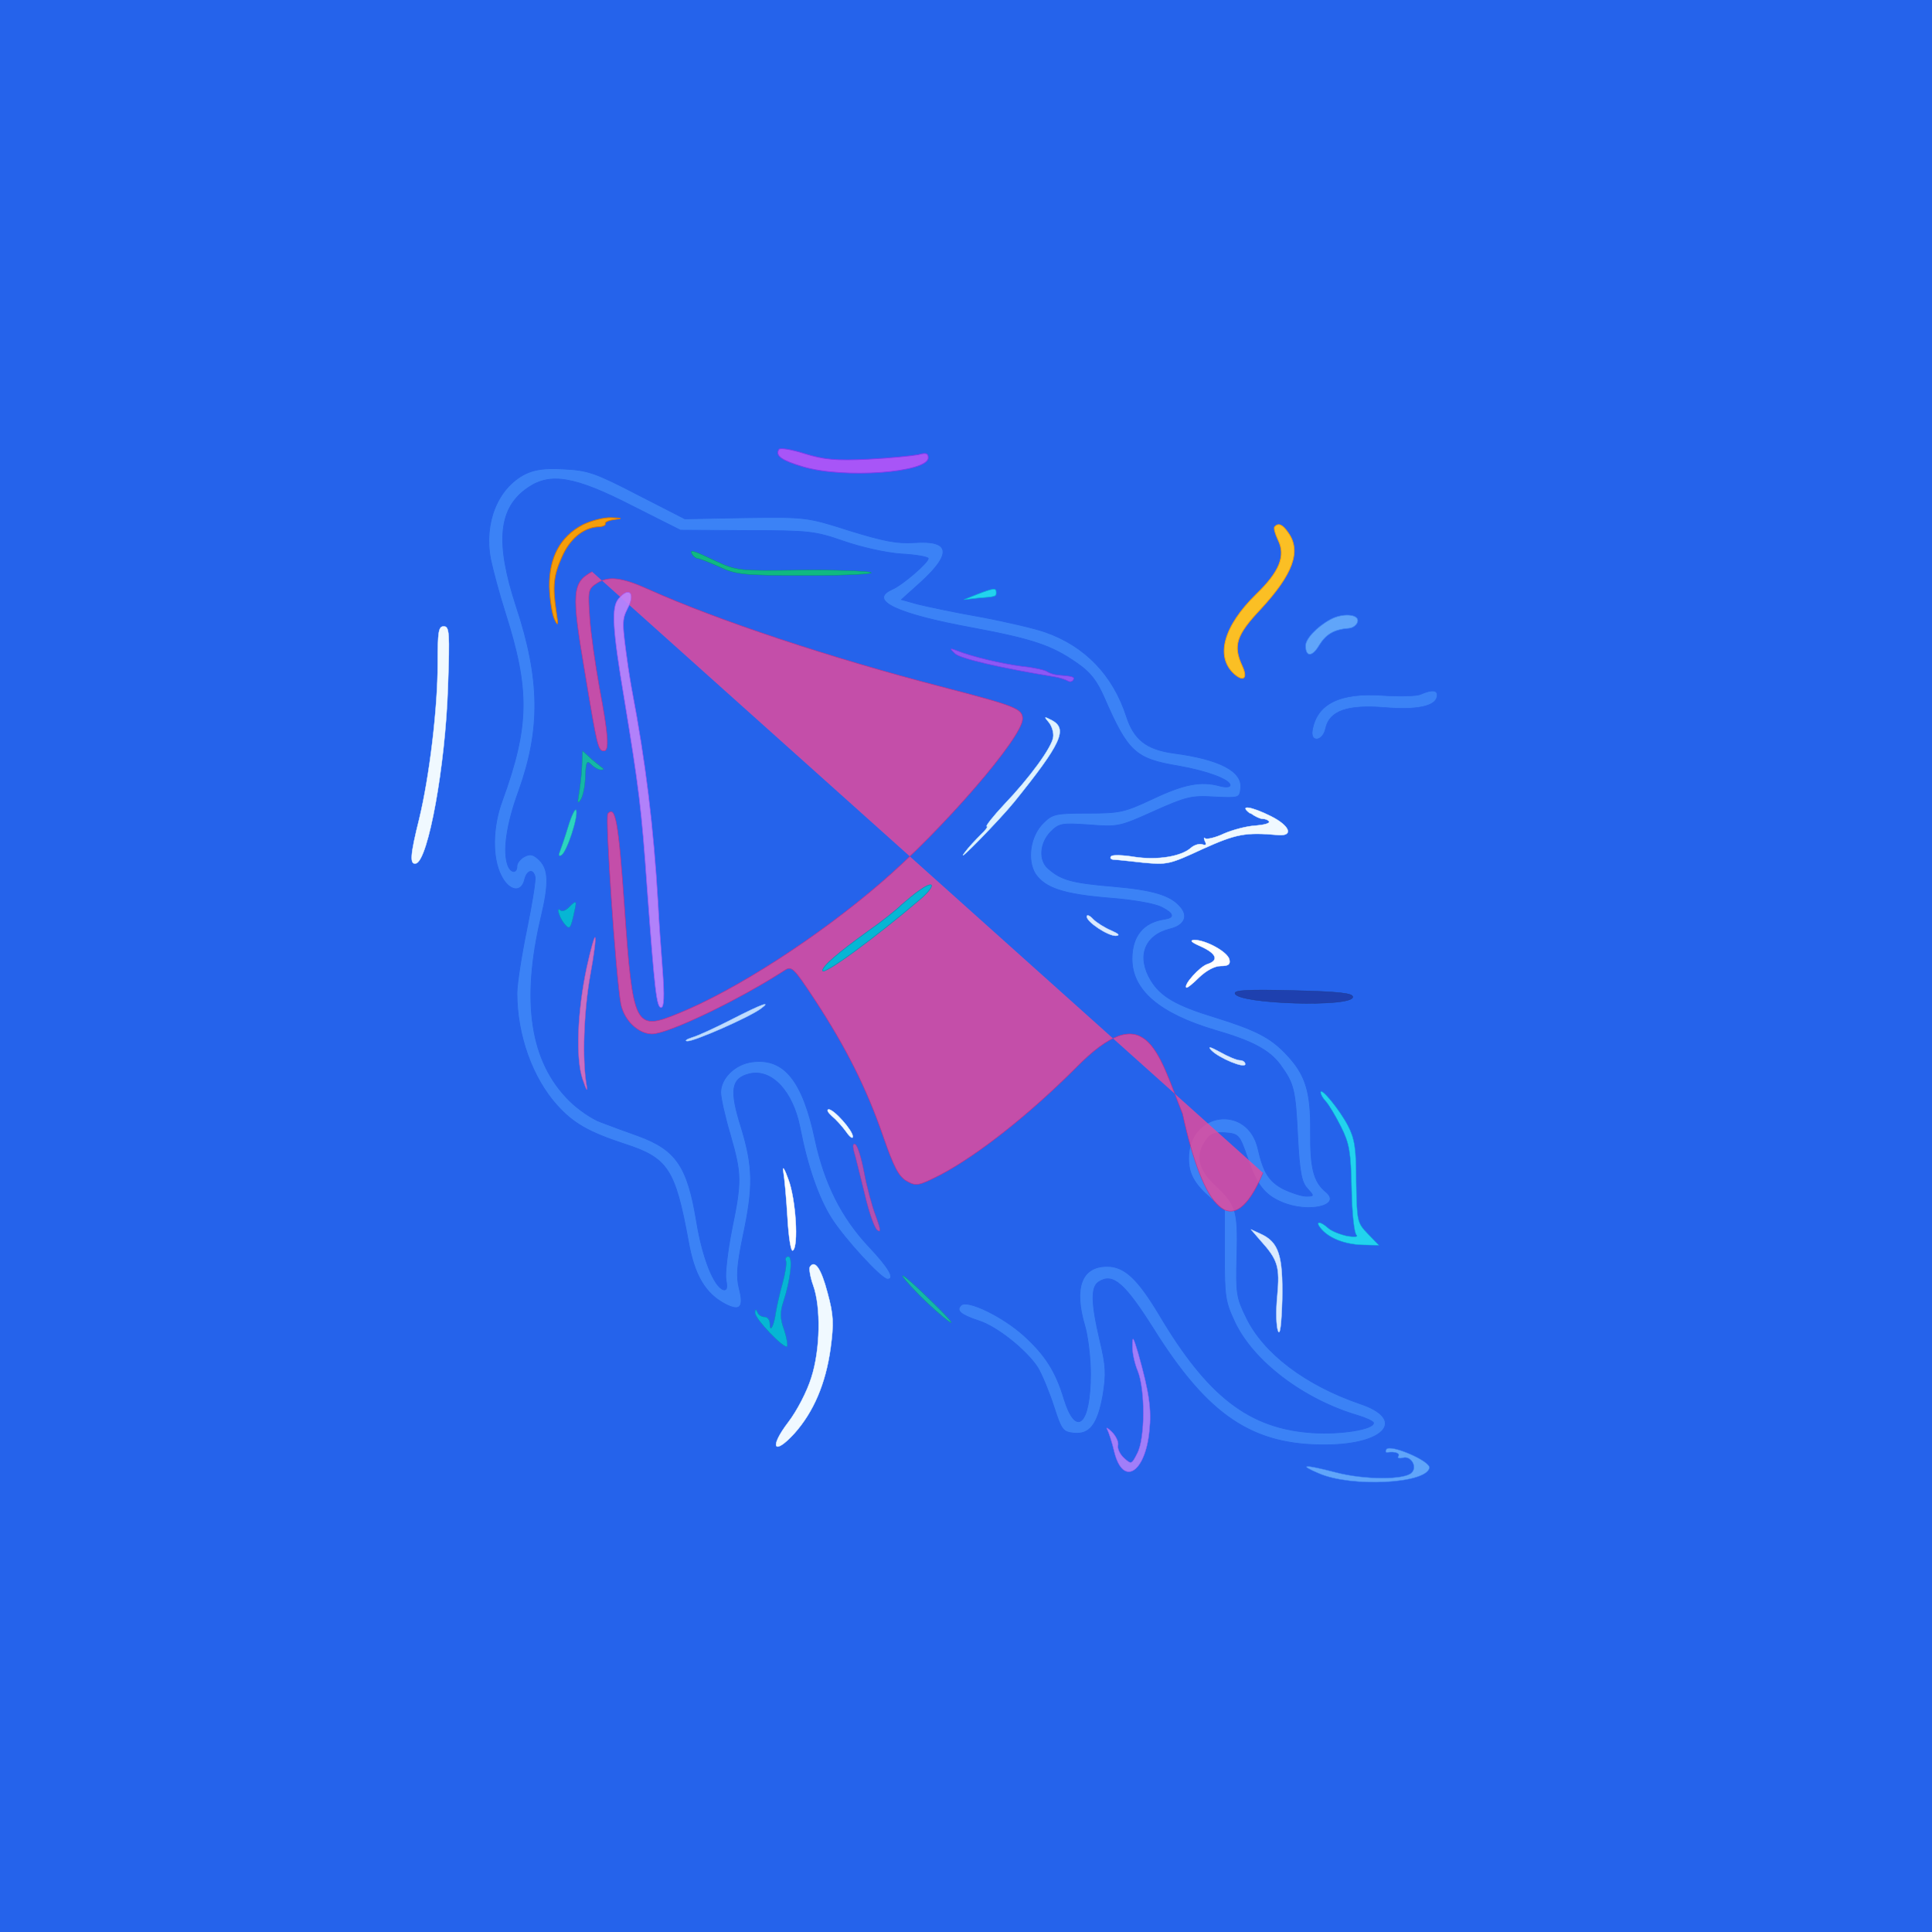
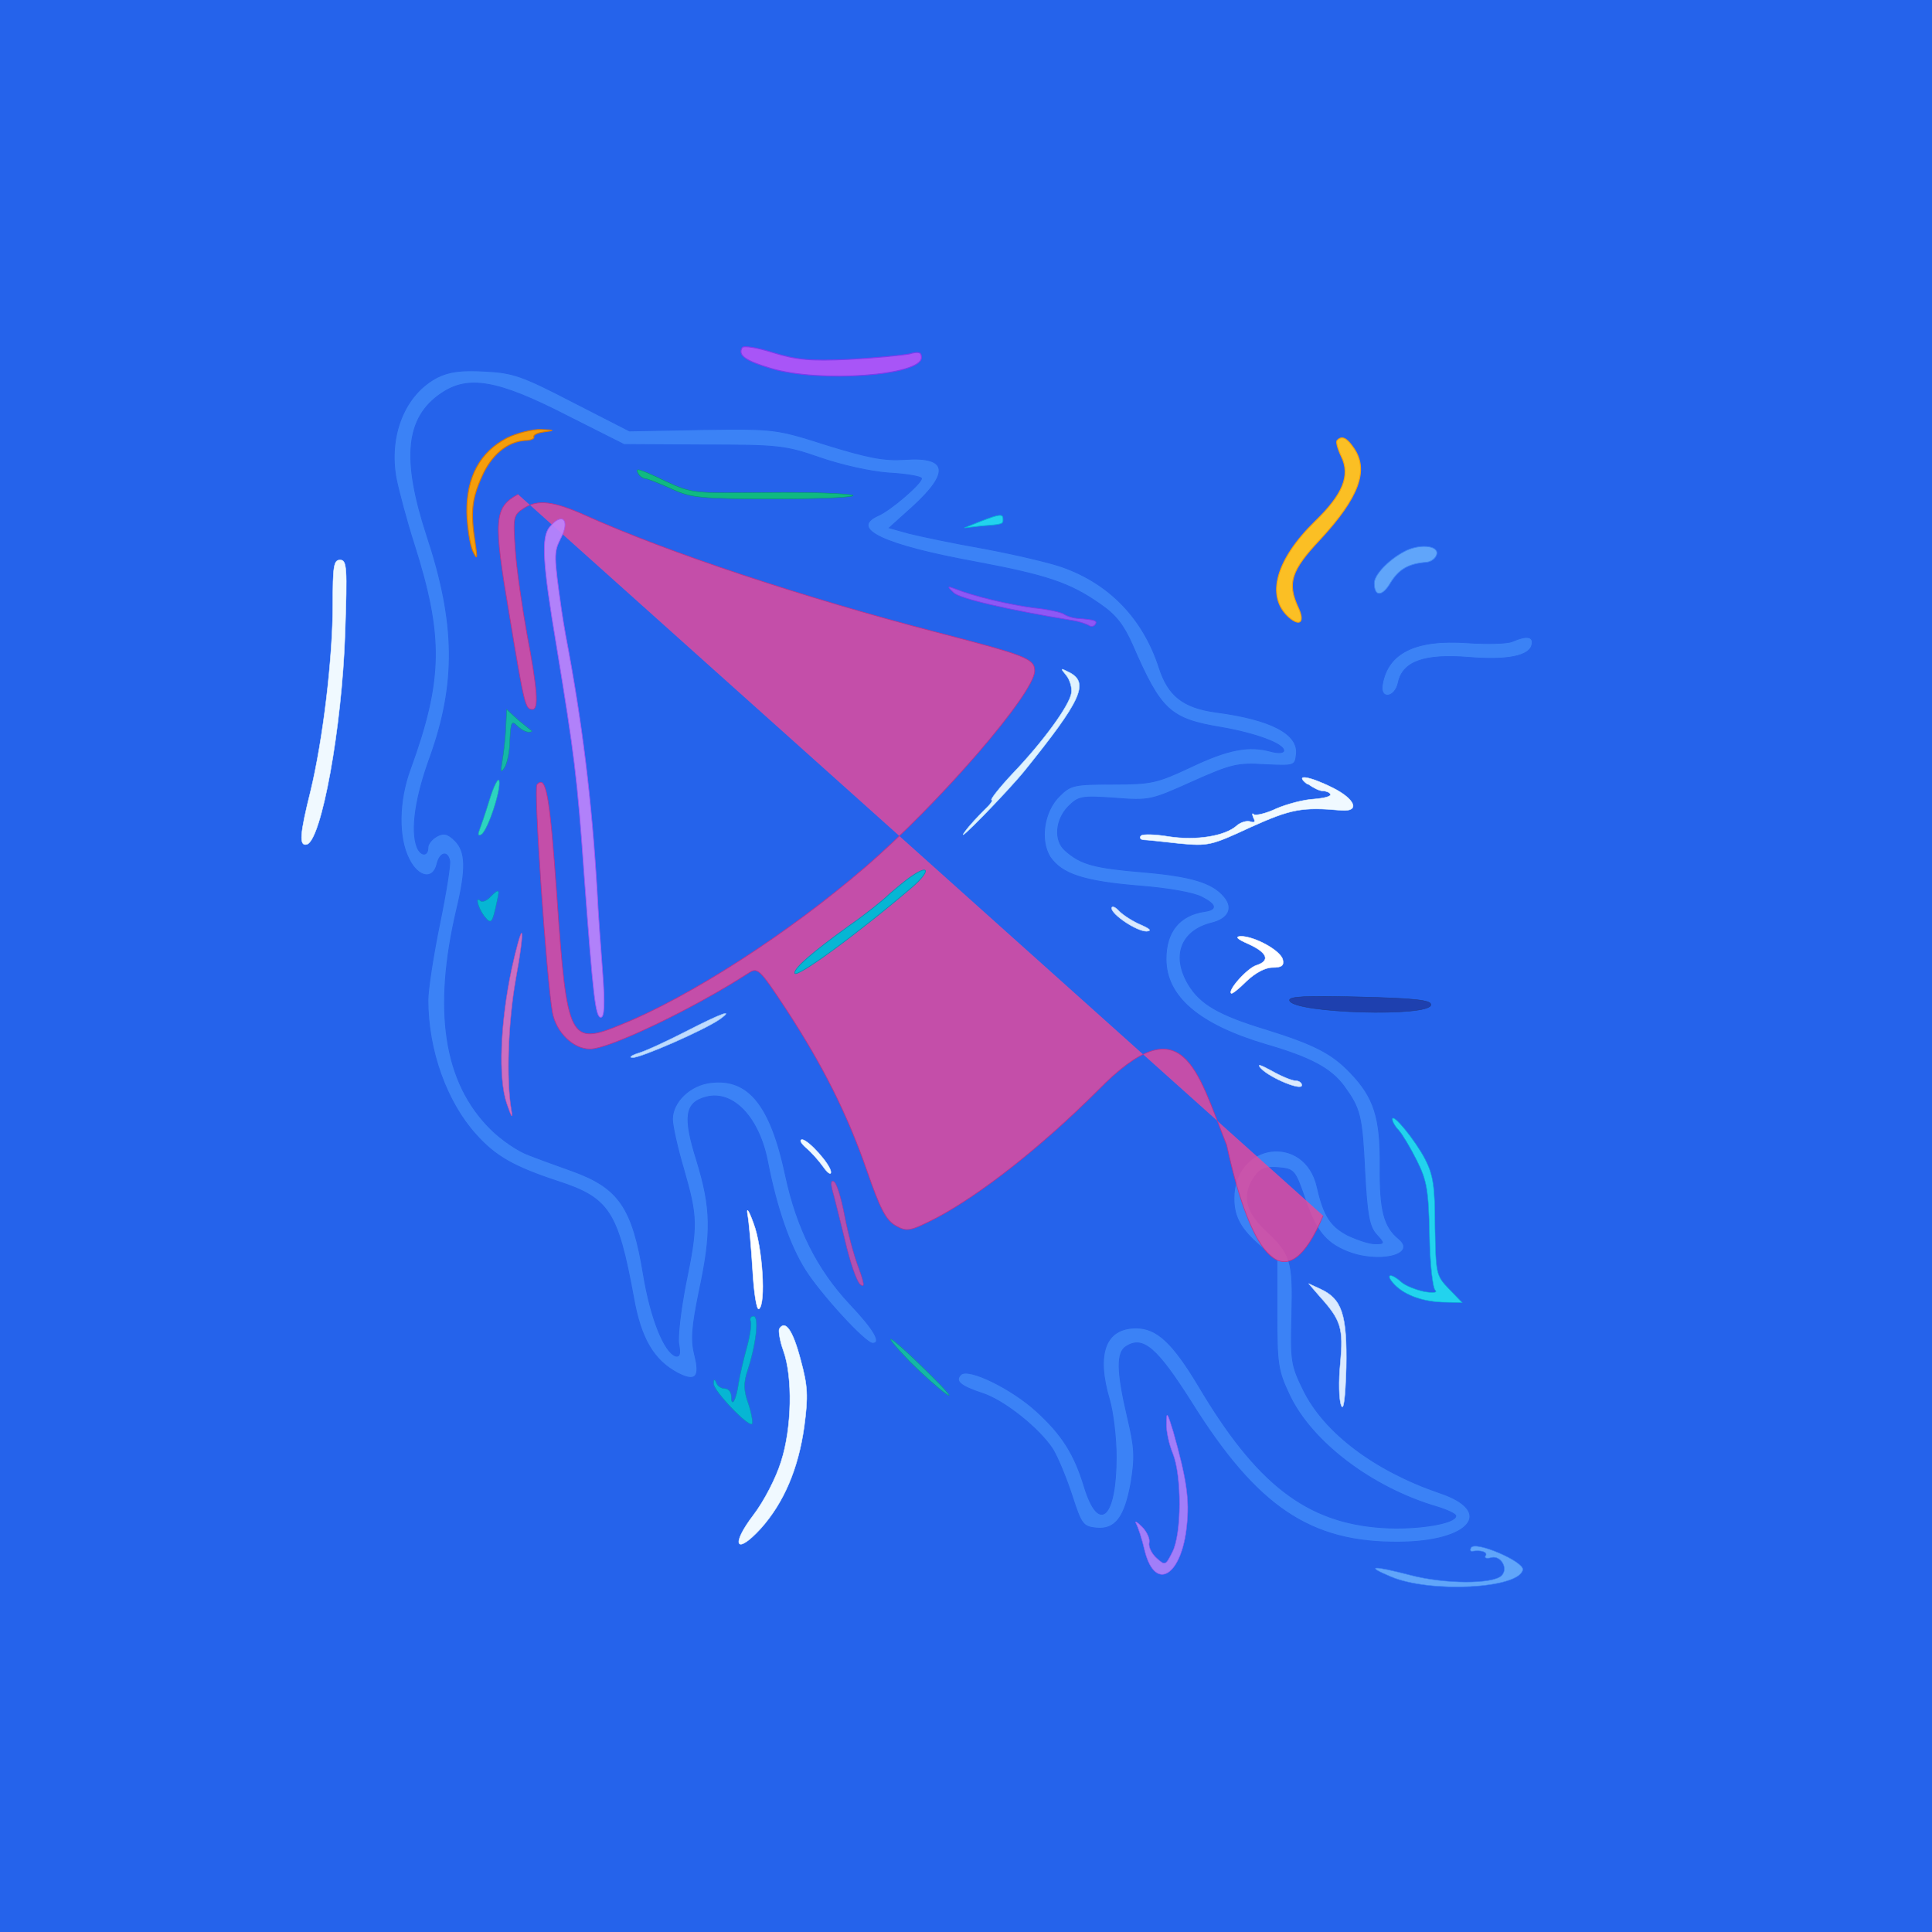
<svg xmlns="http://www.w3.org/2000/svg" version="1.0" width="512" height="512" viewBox="0 0 512 512" preserveAspectRatio="xMidYMid meet">
  <rect width="512" height="512" fill="#2563EB" />
-   <g transform="translate(80, 109) scale(1.0)">
+   <g transform="translate(45, 80) scale(1.2)">
    <g transform="translate(0,294) scale(0.1,-0.1)" fill="#000000" stroke="none">
      <path d="M1264 2839 c-10 -17 7 -29 64 -46 107 -32 332 -16 332 24 0 12 -6 14 -27 8 -16 -3 -75 -9 -133 -12 -86 -4 -116 -1 -168 15 -34 11 -65 16 -68 11z" fill="#A855F7" stroke="#7C3AED" stroke-width="2" />
      <path d="M592 2774 c-73 -37 -110 -129 -92 -225 6 -29 23 -93 39 -143 65 -204 64 -300 -8 -498 -26 -70 -27 -151 -3 -198 20 -41 53 -48 62 -12 6 26 23 31 28 8 2 -8 -8 -71 -22 -139 -14 -68 -26 -145 -26 -169 0 -111 41 -225 106 -297 43 -48 83 -71 180 -103 114 -37 133 -66 168 -256 16 -92 45 -140 98 -168 39 -20 50 -9 37 41 -8 32 -6 61 10 139 28 131 27 184 -5 289 -31 98 -26 129 21 141 59 15 116 -45 135 -142 20 -103 49 -186 83 -240 34 -54 133 -162 149 -162 21 0 4 30 -50 87 -72 77 -117 167 -142 283 -33 156 -82 216 -165 206 -46 -5 -85 -43 -85 -81 0 -14 11 -64 25 -111 30 -105 31 -123 4 -254 -11 -57 -18 -116 -15 -132 4 -21 2 -28 -7 -26 -25 9 -55 83 -71 180 -24 147 -54 191 -155 228 -31 11 -75 27 -98 36 -23 8 -61 34 -84 57 -104 103 -128 263 -75 487 21 88 20 126 -4 150 -16 16 -25 18 -40 10 -11 -6 -20 -17 -20 -25 0 -20 -16 -19 -24 1 -14 37 -4 109 29 199 58 162 57 295 -7 488 -56 171 -47 262 32 315 59 40 124 29 276 -49 l127 -64 176 -1 c166 0 181 -2 256 -28 46 -16 111 -31 153 -34 39 -2 72 -8 72 -12 0 -11 -68 -70 -96 -82 -64 -29 12 -65 214 -102 160 -30 210 -47 277 -94 35 -24 52 -47 71 -90 63 -145 83 -163 197 -182 75 -13 137 -36 137 -51 0 -5 -12 -6 -27 -2 -50 14 -96 5 -178 -34 -75 -35 -86 -38 -172 -38 -86 0 -94 -2 -118 -26 -35 -34 -44 -98 -21 -135 26 -38 75 -54 197 -64 64 -5 121 -15 139 -25 31 -16 33 -27 6 -31 -56 -8 -86 -45 -86 -105 0 -83 72 -145 220 -189 100 -29 144 -53 173 -92 36 -50 40 -64 46 -190 5 -94 10 -120 25 -137 19 -21 19 -21 -3 -21 -12 0 -39 9 -60 19 -38 20 -53 44 -67 106 -27 120 -184 99 -184 -25 0 -41 15 -68 59 -106 l36 -32 0 -118 c0 -109 2 -124 27 -177 49 -105 183 -206 326 -248 23 -7 42 -16 42 -20 0 -17 -87 -31 -162 -26 -168 11 -278 97 -406 313 -57 95 -92 128 -138 128 -68 0 -89 -57 -59 -158 8 -27 15 -84 15 -127 0 -134 -38 -170 -70 -67 -22 73 -49 116 -106 168 -56 51 -151 97 -167 81 -14 -14 -2 -25 46 -41 49 -15 128 -79 157 -124 12 -20 31 -67 43 -104 20 -62 24 -67 53 -70 42 -4 63 23 77 101 9 56 8 77 -8 144 -24 102 -24 143 -3 156 37 24 68 -3 144 -123 145 -232 263 -311 459 -309 157 1 212 68 89 109 -143 49 -255 133 -301 228 -26 53 -28 64 -25 165 3 121 -2 135 -59 188 -43 41 -51 78 -23 117 12 18 24 22 52 20 35 -3 37 -6 58 -66 24 -72 46 -99 91 -118 70 -30 160 -9 117 27 -33 27 -42 64 -41 160 1 107 -13 152 -66 207 -41 43 -81 63 -187 96 -102 31 -144 55 -170 98 -38 63 -17 119 50 136 38 9 50 33 29 58 -26 32 -75 46 -181 55 -107 9 -136 17 -170 47 -26 22 -22 68 6 97 23 23 29 24 103 19 76 -6 80 -5 171 36 85 38 100 42 160 38 66 -3 67 -3 70 23 5 45 -56 77 -178 93 -72 10 -105 36 -125 98 -35 108 -109 186 -215 223 -25 9 -101 27 -170 40 -69 12 -144 28 -168 34 l-43 12 50 45 c85 77 80 113 -16 106 -46 -3 -81 4 -172 32 -113 36 -114 36 -275 34 l-161 -3 -125 64 c-112 58 -132 65 -195 68 -52 3 -78 -1 -103 -13z" fill="#3B82F6" stroke="#2563EB" stroke-width="2" />
      <path d="M744 2639 c-59 -31 -89 -86 -88 -164 1 -33 7 -71 13 -85 10 -21 11 -19 5 20 -10 66 -7 95 15 144 21 48 56 77 95 80 13 0 22 4 20 8 -2 4 8 9 23 11 24 3 23 4 -7 5 -19 1 -54 -8 -76 -19z" fill="#F59E0B" stroke="#D97706" stroke-width="2" />
      <path d="M2578 2634 c-3 -3 1 -18 9 -35 21 -42 4 -84 -58 -144 -86 -84 -109 -165 -58 -211 25 -22 36 -11 21 21 -25 54 -16 82 49 151 85 92 108 153 73 202 -15 22 -26 27 -36 16z" fill="#FBBF24" stroke="#F59E0B" stroke-width="2" />
      <path d="M1035 2560 c3 -5 10 -10 14 -10 5 0 30 -10 57 -22 45 -21 63 -23 236 -23 103 0 177 4 166 8 -12 4 -96 7 -187 6 -161 -2 -168 -2 -224 24 -63 30 -71 32 -62 17z" fill="#10B981" stroke="#059669" stroke-width="1" />
      <path d="M769 2515 c-53 -29 -55 -55 -19 -267 33 -199 35 -208 51 -208 14 0 11 44 -12 165 -11 61 -23 144 -26 186 -5 74 -5 78 20 94 30 19 65 15 136 -17 180 -81 483 -182 776 -258 196 -51 215 -58 215 -85 0 -49 -213 -295 -375 -434 -168 -145 -387 -286 -538 -347 -114 -47 -120 -36 -142 281 -16 228 -24 271 -44 249 -8 -8 21 -429 34 -503 8 -44 46 -81 83 -81 43 0 230 90 349 167 21 14 24 12 84 -79 81 -124 135 -231 179 -358 29 -84 42 -108 63 -120 25 -14 31 -13 90 17 98 52 232 157 357 282 188 192 218 45 284 -121 54 -249 132 -350 213 -156 62 -189 69 -233 45z m919 -813 l43 -37 -21 -90 c-28 -120 -51 -194 -100 -317 -67 -169 -59 -165 -113 -53 -47 97 -123 223 -159 261 l-19 22 38 23 c49 30 221 168 252 203 14 14 27 26 30 26 3 0 25 -17 49 -38z m112 -93 c0 -4 16 -17 35 -29 58 -36 64 -46 55 -82 -5 -18 -11 -49 -13 -68 -10 -78 -63 -228 -117 -331 -16 -30 -30 -69 -32 -85 -4 -36 -15 -48 -63 -68 -43 -18 -44 -18 -74 49 -28 63 -33 101 -14 116 16 14 72 122 76 149 2 8 8 24 14 35 14 26 72 223 88 297 3 19 11 26 25 25 11 -1 20 -4 20 -8z m318 -172 c23 -10 45 -24 49 -32 8 -22 -35 -79 -134 -179 -74 -74 -238 -215 -280 -239 -6 -4 10 34 37 85 61 118 115 273 130 376 l12 79 71 -37 c40 -20 91 -44 115 -53z" fill="#EC4899" stroke="#DB2777" stroke-width="1.5" opacity="0.8" />
      <path d="M1639 1672 c-14 -9 -36 -28 -50 -40 -13 -13 -53 -45 -89 -70 -79 -57 -120 -92 -120 -104 0 -15 137 85 260 190 39 34 38 51 -1 24z" fill="#06B6D4" stroke="#0891B2" stroke-width="1.5" />
      <path d="M1790 2455 l-35 -14 35 4 c50 4 50 4 50 15 0 12 -6 12 -50 -5z" fill="#22D3EE" stroke="#06B6D4" stroke-width="1.5" />
      <path d="M839 2443 c-19 -22 -16 -79 15 -263 39 -238 46 -290 61 -505 20 -270 25 -315 37 -315 8 0 9 31 4 98 -4 53 -10 133 -12 177 -12 205 -33 376 -70 570 -3 17 -7 41 -9 55 -17 120 -17 127 -2 157 22 41 4 60 -24 26z" fill="#C084FC" stroke="#A855F7" stroke-width="1.5" opacity="0.9" />
      <path d="M2725 2388 c-35 -19 -65 -51 -65 -69 0 -31 18 -30 36 1 18 29 39 42 79 45 11 1 21 9 23 18 4 20 -41 23 -73 5z" fill="#60A5FA" stroke="#3B82F6" stroke-width="1.5" />
      <path d="M360 2272 c0 -120 -22 -300 -49 -412 -24 -96 -26 -123 -8 -118 32 11 77 257 84 466 5 146 4 162 -11 162 -14 0 -16 -14 -16 -98z" fill="#F0F9FF" stroke="#E0F2FE" stroke-width="1" />
      <path d="M1731 2298 c12 -13 120 -38 266 -62 12 -2 26 -7 32 -10 5 -4 12 -3 15 2 5 8 -1 10 -41 13 -10 1 -22 5 -28 9 -5 4 -35 11 -66 14 -55 7 -134 26 -174 42 -18 7 -19 6 -4 -8z" fill="#A855F7" stroke="#9333EA" stroke-width="1.5" opacity="0.8" />
      <path d="M2965 2190 c-11 -5 -56 -6 -100 -3 -114 8 -175 -22 -187 -92 -6 -34 28 -30 35 5 10 46 58 63 156 55 85 -7 134 3 139 28 4 18 -11 21 -43 7z" fill="#3B82F6" stroke="#2563EB" stroke-width="1.5" />
      <path d="M1980 2115 c8 -10 13 -28 11 -39 -4 -27 -62 -107 -130 -178 -30 -32 -50 -58 -46 -58 4 0 -3 -10 -16 -22 -13 -13 -33 -34 -43 -48 -28 -37 94 88 132 135 125 155 142 193 100 216 -22 11 -22 11 -8 -6z" fill="#E0F2FE" stroke="#BAE6FD" stroke-width="1" />
      <path d="M742 1997 c-1 -23 -5 -55 -8 -72 -4 -23 -3 -26 5 -14 6 9 12 37 12 62 2 39 4 43 16 31 8 -8 19 -14 25 -14 6 0 9 1 7 3 -2 1 -15 12 -30 24 l-25 23 -2 -43z" fill="#14B8A6" stroke="#0D9488" stroke-width="1" />
      <path d="M706 1840 c-9 -30 -20 -61 -23 -69 -3 -8 -1 -11 5 -7 14 8 45 102 39 119 -2 6 -12 -13 -21 -43z" fill="#2DD4BF" stroke="#14B8A6" stroke-width="1" />
      <path d="M2514 1875 c11 -8 25 -15 32 -15 7 0 15 -3 17 -7 3 -5 -13 -9 -36 -11 -22 -1 -60 -11 -83 -21 -23 -11 -46 -16 -50 -13 -4 4 -4 1 -1 -7 5 -9 3 -12 -6 -9 -8 3 -22 -1 -31 -9 -26 -23 -89 -33 -149 -24 -30 5 -58 6 -62 2 -4 -4 -2 -8 5 -9 7 0 43 -4 79 -8 64 -6 70 -5 158 36 89 40 113 45 201 37 41 -3 30 25 -20 50 -52 26 -86 31 -56 8z" fill="#F0F9FF" stroke="#E0F2FE" stroke-width="1" />
      <path d="M707 1625 c-8 -8 -17 -11 -21 -8 -12 12 -6 -14 8 -33 16 -20 18 -18 29 34 6 26 4 27 -16 7z" fill="#06B6D4" stroke="#0891B2" stroke-width="1" />
      <path d="M2080 1601 c0 -14 55 -51 77 -51 12 1 8 5 -12 14 -17 7 -39 21 -48 30 -9 10 -17 13 -17 7z" fill="#DBEAFE" stroke="#BFDBFE" stroke-width="1" />
      <path d="M755 1467 c-25 -118 -30 -241 -11 -297 11 -32 14 -36 10 -13 -11 66 -7 191 10 287 10 54 16 100 13 102 -2 2 -12 -33 -22 -79z" fill="#F472B6" stroke="#EC4899" stroke-width="1" opacity="0.8" />
      <path d="M2382 1522 c42 -19 49 -37 18 -47 -20 -6 -64 -55 -56 -62 2 -2 17 10 34 27 19 18 41 30 57 30 20 0 26 4 23 17 -4 20 -62 52 -93 52 -13 -1 -8 -6 17 -17z" fill="#FFFFFF" stroke="#F3F4F6" stroke-width="1" />
      <path d="M2473 1397 c9 -28 312 -37 312 -9 0 10 -37 14 -158 17 -120 3 -157 1 -154 -8z" fill="#1E40AF" stroke="#1E3A8A" stroke-width="1" />
      <path d="M1140 1329 c-41 -21 -88 -43 -105 -48 -16 -5 -22 -10 -13 -10 17 -1 159 61 193 85 33 24 3 13 -75 -27z" fill="#BFDBFE" stroke="#93C5FD" stroke-width="1" />
      <path d="M2410 1247 c20 -21 90 -50 90 -37 0 5 -6 10 -14 10 -8 0 -32 10 -53 22 -26 14 -33 16 -23 5z" fill="#DBEAFE" stroke="#BFDBFE" stroke-width="1" />
      <path d="M2700 1135 c0 -5 6 -16 14 -24 8 -9 26 -39 40 -67 22 -44 26 -65 28 -165 1 -63 7 -118 13 -122 5 -5 -5 -6 -24 -3 -19 4 -42 13 -51 21 -22 20 -36 19 -19 -1 21 -25 61 -41 108 -43 l45 -1 -29 30 c-29 30 -29 34 -31 138 0 89 -4 114 -22 149 -22 42 -72 103 -72 88z" fill="#22D3EE" stroke="#06B6D4" stroke-width="1" />
      <path d="M1405 1072 c11 -9 28 -28 38 -42 9 -13 17 -19 17 -12 0 16 -50 72 -64 72 -6 -1 -2 -8 9 -18z" fill="#F0F9FF" stroke="#E0F2FE" stroke-width="1" />
      <path d="M1463 979 c4 -13 16 -63 28 -111 11 -48 26 -92 34 -98 10 -8 9 2 -4 37 -10 26 -24 78 -31 116 -7 37 -17 70 -23 74 -6 4 -8 -2 -4 -18z" fill="#EC4899" stroke="#DB2777" stroke-width="1" opacity="0.7" />
      <path d="M1276 925 c3 -16 8 -72 11 -122 3 -52 9 -90 14 -87 16 10 8 137 -12 189 -10 28 -16 37 -13 20z" fill="#FFFFFF" stroke="#F3F4F6" stroke-width="1" />
      <path d="M2540 743 c47 -52 52 -70 45 -147 -4 -39 -3 -81 2 -93 5 -14 9 15 11 84 2 116 -9 151 -57 173 l-26 12 25 -29z" fill="#DBEAFE" stroke="#BFDBFE" stroke-width="1" />
      <path d="M1283 688 c2 -7 -2 -33 -9 -58 -7 -25 -15 -60 -18 -78 -5 -37 -16 -56 -16 -29 0 9 -6 17 -14 17 -8 0 -17 6 -19 13 -4 9 -6 8 -6 -2 -1 -15 77 -97 85 -89 2 3 -1 23 -8 44 -11 30 -11 47 -2 74 19 58 26 120 13 120 -6 0 -9 -6 -6 -12z" fill="#06B6D4" stroke="#0891B2" stroke-width="1" />
      <path d="M1346 672 c-2 -4 1 -26 9 -48 21 -58 19 -171 -5 -245 -11 -36 -38 -88 -61 -118 -51 -67 -39 -90 16 -30 51 57 83 132 96 225 9 68 8 89 -8 148 -17 65 -34 89 -47 68z" fill="#F0F9FF" stroke="#E0F2FE" stroke-width="1" />
      <path d="M1635 599 c28 -28 64 -60 80 -71 17 -12 -3 11 -43 50 -83 82 -112 99 -37 21z" fill="#14B8A6" stroke="#0D9488" stroke-width="1" />
      <path d="M2201 464 c-1 -17 6 -48 14 -67 20 -49 20 -178 -1 -218 -15 -30 -16 -30 -35 -13 -11 10 -18 25 -16 34 2 8 -5 24 -16 35 -11 11 -17 14 -13 7 4 -7 13 -34 19 -60 23 -92 82 -56 93 56 6 56 0 101 -30 207 -13 43 -15 46 -15 19z" fill="#C084FC" stroke="#A855F7" stroke-width="1" opacity="0.8" />
      <path d="M2874 189 c-3 -5 -2 -9 3 -8 19 3 34 -2 29 -10 -4 -5 2 -7 13 -4 20 5 38 -24 22 -40 -19 -19 -125 -19 -201 1 -85 22 -101 21 -44 -3 86 -37 284 -27 292 15 3 18 -104 64 -114 49z" fill="#60A5FA" stroke="#3B82F6" stroke-width="1" />
    </g>
  </g>
</svg>
